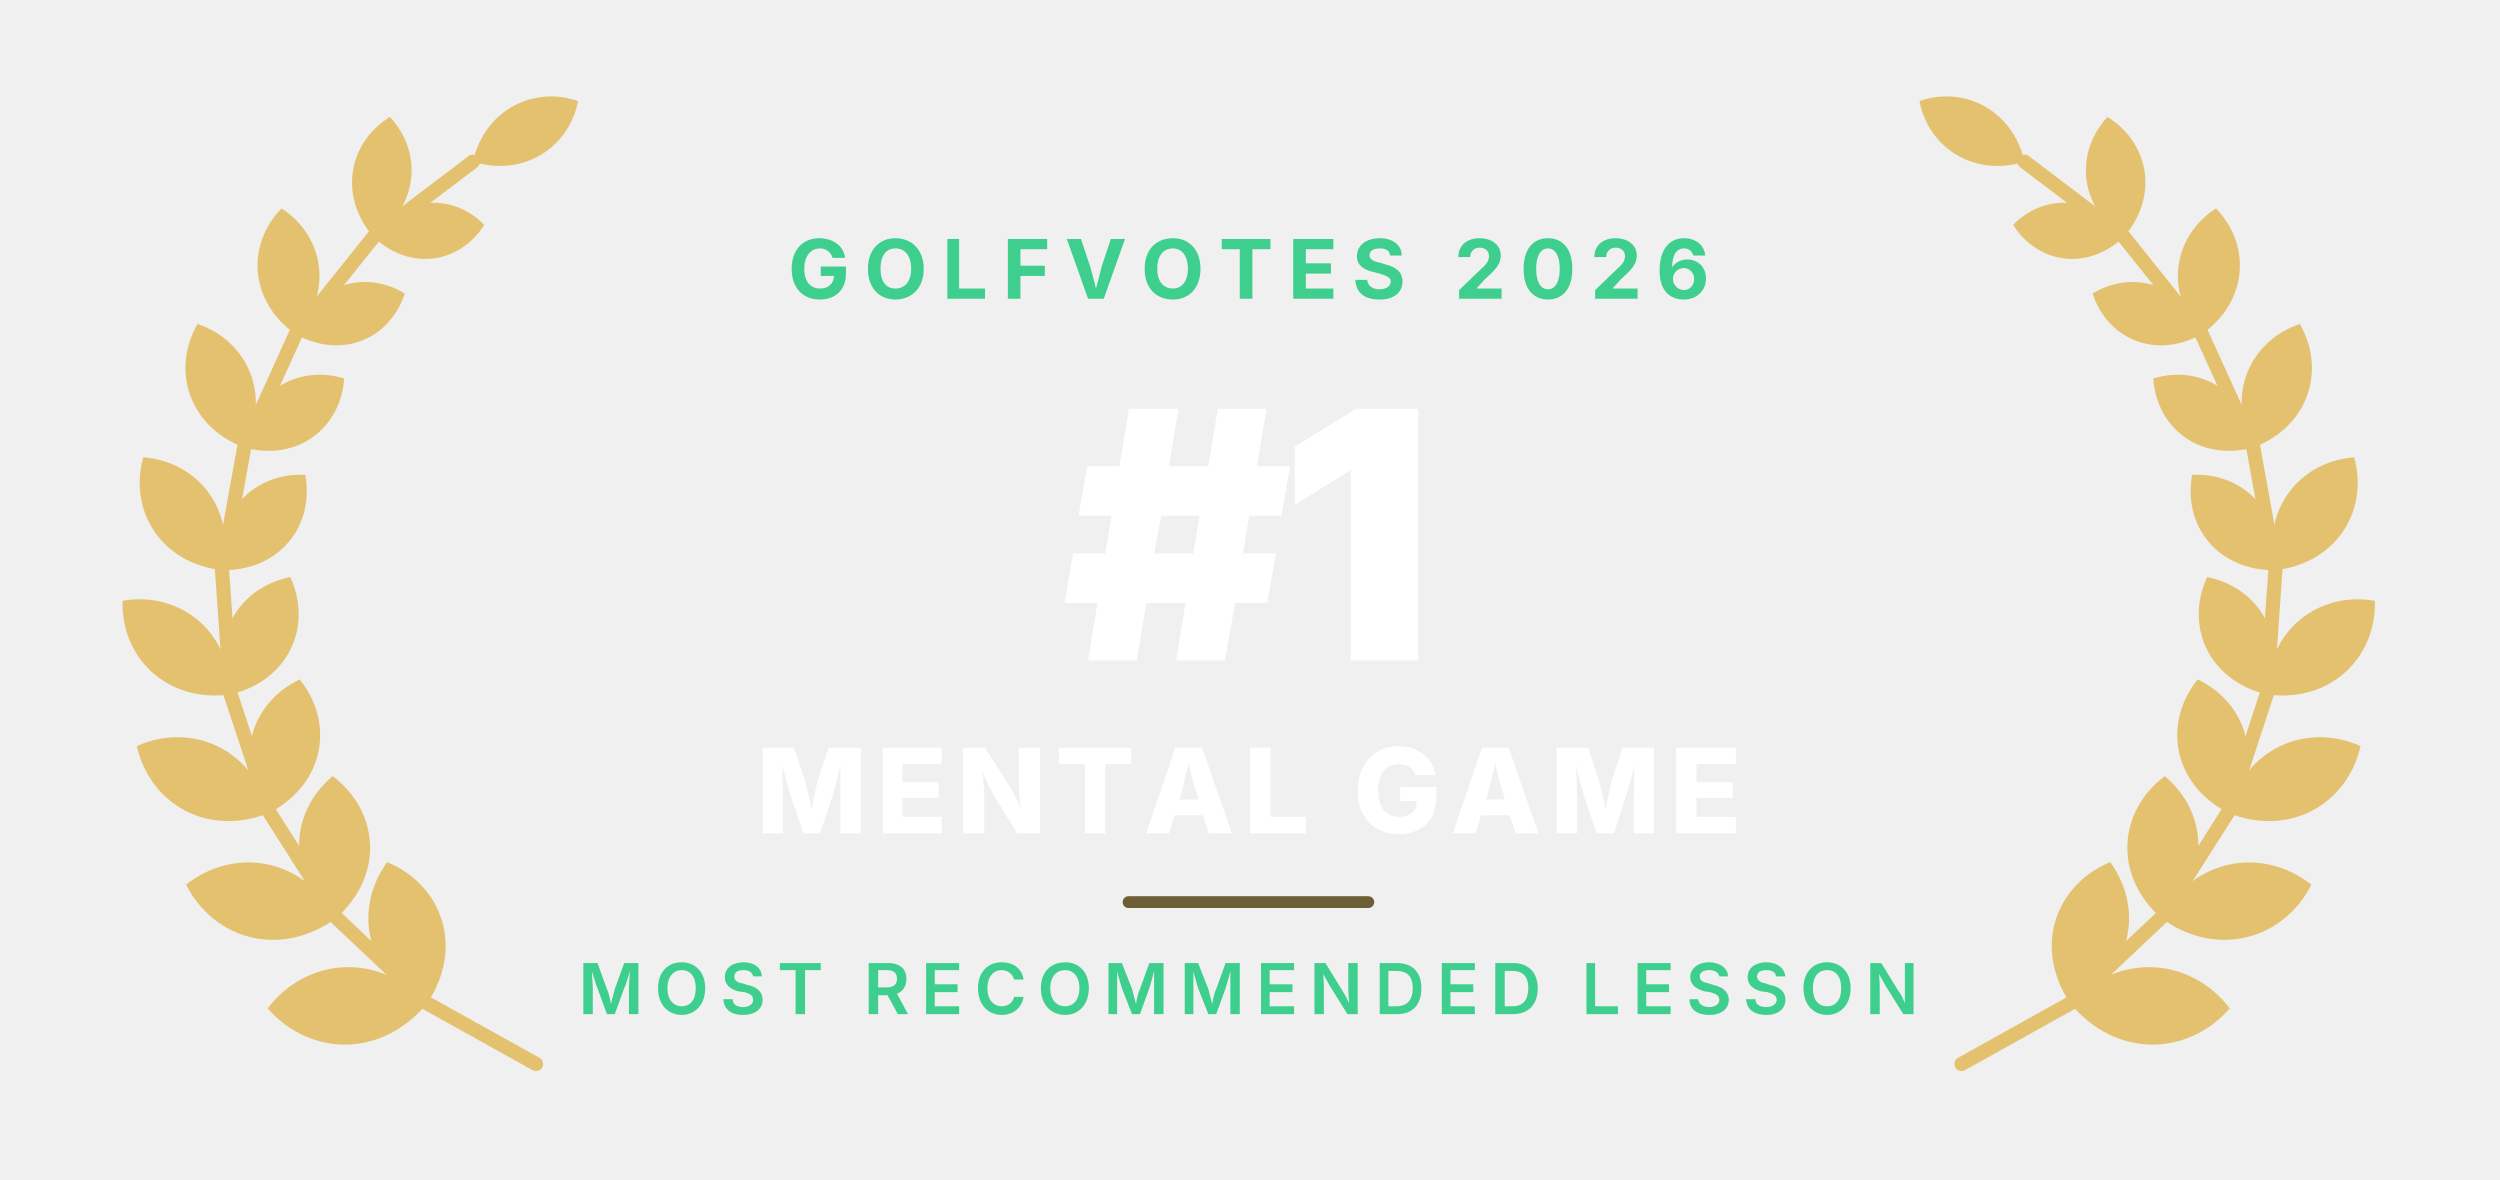
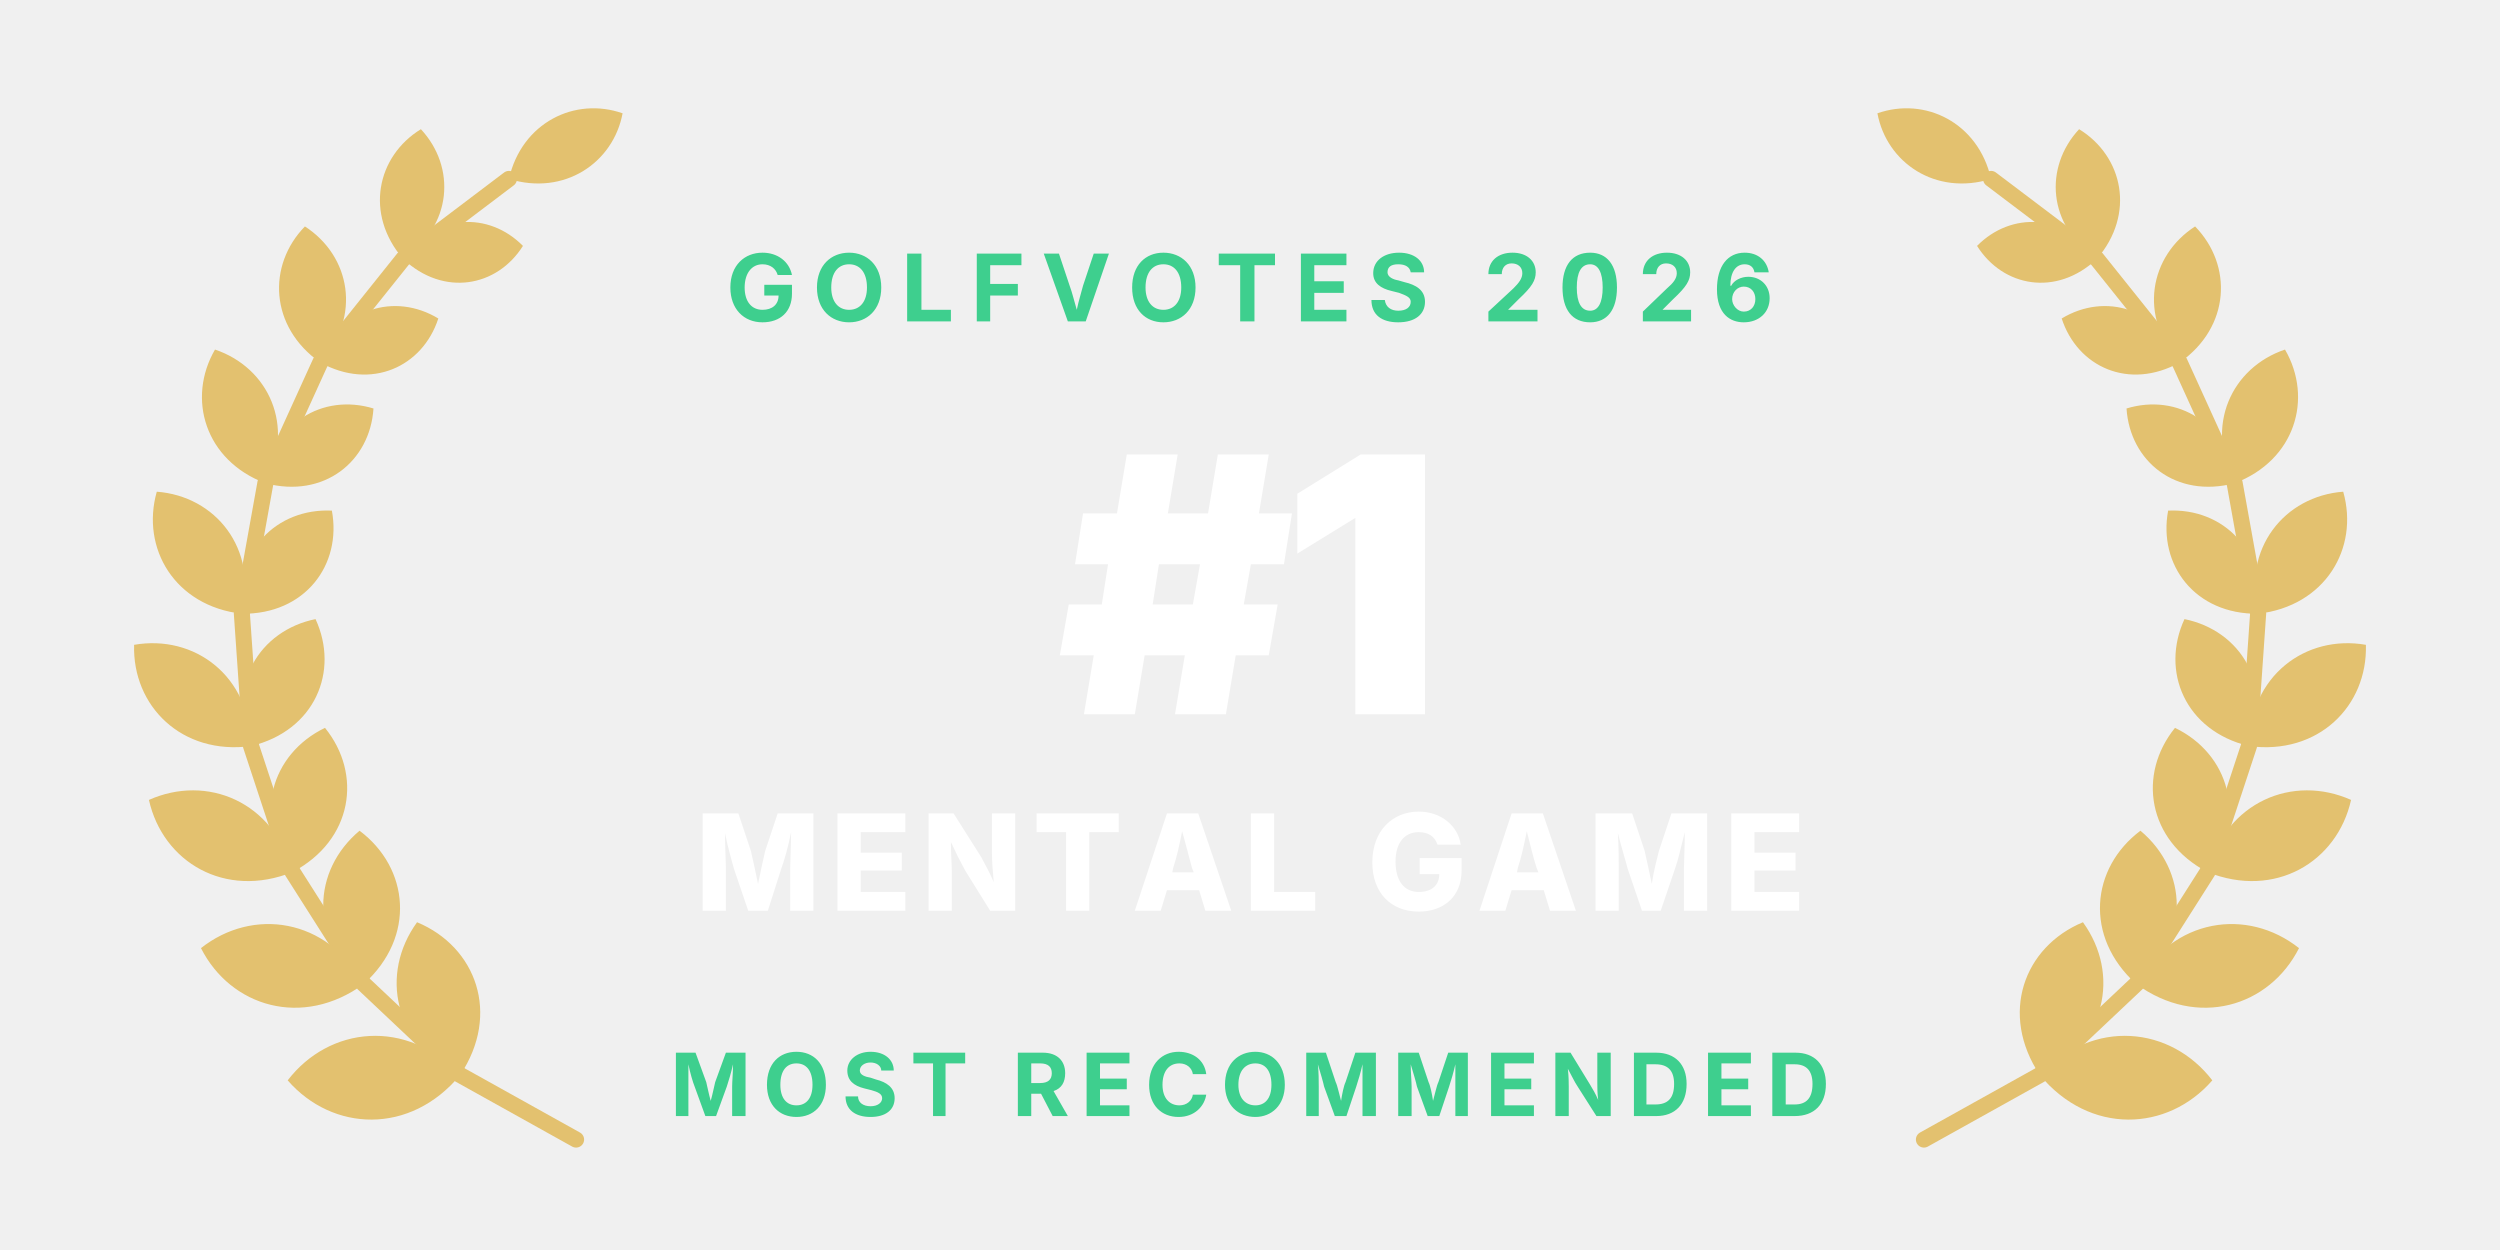
- <svg xmlns="http://www.w3.org/2000/svg" width="318" height="150" viewBox="0 0 318 150" role="img">
-   <path d="M68.18 135.34 L54.33 127.63 L42.81 116.76 L34.30 103.38 L29.35 88.33 L28.24 72.53 L31.06 56.93 L37.61 42.51 L47.51 30.14 L60.15 20.57M249.50 135.34 L263.34 127.63 L274.87 116.76 L283.37 103.38 L288.32 88.33 L289.43 72.53 L286.62 56.93 L280.06 42.51 L270.16 30.14 L257.52 20.57" fill="none" stroke="#E3C16F" stroke-width="1.8" stroke-linecap="round" />
-   <path d="M54.33 127.63C48.03 120.92 38.92 121.89 34.04 128.26C39.31 134.31 48.46 134.72 54.33 127.63ZM54.33 127.63C59.12 120.46 56.20 112.55 49.25 109.66C44.84 115.76 46.50 124.02 54.33 127.63ZM42.81 116.76C38.50 108.98 29.74 107.73 23.67 112.53C27.16 119.45 35.63 122.00 42.81 116.76ZM42.81 116.76C48.99 111.18 48.13 103.08 42.32 98.73C36.74 103.39 36.33 111.52 42.81 116.76ZM34.30 103.38C32.12 95.10 24.23 91.85 17.41 94.90C19.04 102.19 26.35 106.58 34.30 103.38ZM34.30 103.38C41.40 99.63 42.52 91.87 38.12 86.42C31.80 89.46 29.49 96.96 34.30 103.38ZM29.35 88.33C29.27 80.08 22.68 75.19 15.59 76.42C15.38 83.61 21.17 89.44 29.35 88.33ZM29.35 88.33C36.86 86.51 39.75 79.53 36.92 73.40C30.31 74.74 26.38 81.19 29.35 88.33ZM28.24 72.53C30.12 64.82 25.13 58.70 18.23 58.17C16.34 64.82 20.36 71.62 28.24 72.53ZM28.24 72.53C35.68 72.60 40.02 66.77 38.83 60.40C32.35 60.08 27.16 65.17 28.24 72.53ZM31.06 56.93C34.62 50.20 31.42 43.33 25.13 41.21C21.80 46.96 23.93 54.23 31.06 56.93ZM31.06 56.93C37.96 58.76 43.37 54.36 43.77 48.14C37.81 46.32 31.78 49.83 31.06 56.93ZM37.61 42.51C42.51 37.09 41.15 29.96 35.81 26.51C31.36 31.06 31.63 38.32 37.61 42.51ZM37.61 42.51C43.59 45.83 49.66 43.01 51.49 37.33C46.39 34.24 39.96 36.08 37.61 42.51ZM47.51 30.14C53.33 26.27 53.75 19.33 49.60 14.88C44.41 18.05 42.95 24.85 47.51 30.14ZM47.51 30.14C52.28 34.62 58.56 33.43 61.60 28.60C57.59 24.53 51.20 24.73 47.51 30.14ZM60.15 20.57C66.66 22.59 72.42 18.68 73.52 12.86C67.93 10.89 61.66 13.93 60.15 20.57ZM263.34 127.63C269.21 134.72 278.37 134.31 283.63 128.26C278.75 121.89 269.64 120.92 263.34 127.63ZM263.34 127.63C271.17 124.02 272.83 115.76 268.42 109.66C261.47 112.55 258.55 120.46 263.34 127.63ZM274.87 116.76C282.04 122.00 290.51 119.45 294.01 112.53C287.93 107.73 279.17 108.98 274.87 116.76ZM274.87 116.76C281.34 111.52 280.93 103.39 275.36 98.73C269.54 103.08 268.68 111.18 274.87 116.76ZM283.37 103.38C291.32 106.58 298.63 102.19 300.26 94.90C293.44 91.85 285.55 95.10 283.37 103.38ZM283.37 103.38C288.18 96.96 285.87 89.46 279.55 86.42C275.15 91.87 276.27 99.63 283.37 103.38ZM288.32 88.33C296.50 89.44 302.29 83.61 302.08 76.42C295.00 75.19 288.40 80.08 288.32 88.33ZM288.32 88.33C291.29 81.19 287.36 74.74 280.75 73.40C277.92 79.53 280.81 86.51 288.32 88.33ZM289.43 72.53C297.31 71.62 301.33 64.82 299.44 58.17C292.54 58.70 287.55 64.82 289.43 72.53ZM289.43 72.53C290.51 65.17 285.32 60.08 278.84 60.40C277.66 66.77 281.99 72.60 289.43 72.53ZM286.62 56.93C293.74 54.23 295.87 46.96 292.54 41.21C286.25 43.33 283.05 50.20 286.62 56.93ZM286.62 56.93C285.89 49.83 279.86 46.32 273.90 48.14C274.30 54.36 279.72 58.76 286.62 56.93ZM280.06 42.51C286.04 38.32 286.31 31.06 281.87 26.51C276.52 29.96 275.16 37.09 280.06 42.51ZM280.06 42.51C277.71 36.08 271.28 34.24 266.18 37.33C268.01 43.01 274.08 45.83 280.06 42.51ZM270.16 30.14C274.72 24.85 273.26 18.05 268.07 14.88C263.93 19.33 264.35 26.27 270.16 30.14ZM270.16 30.14C266.47 24.73 260.08 24.53 256.07 28.60C259.11 33.43 265.39 34.62 270.16 30.14ZM257.52 20.57C256.01 13.93 249.75 10.89 244.16 12.86C245.25 18.68 251.01 22.59 257.52 20.57Z" fill="#E3C16F" />
-   <rect x="142.8" y="114" width="32" height="1.5" rx=".75" fill="#6E5E35" />
-   <path d="M104.3 38.1C106.2 38.1 107.6 36.9 107.6 34.9L107.6 33.9L104.4 33.9L104.4 35.1L106.1 35.1C106 36.1 105.4 36.7 104.3 36.7C103.1 36.7 102.3 35.8 102.3 34.2C102.3 32.6 103.1 31.6 104.3 31.6C105.1 31.6 105.7 32.1 105.9 32.8L107.5 32.8C107.3 31.3 106 30.3 104.2 30.3C102.2 30.3 100.7 31.7 100.7 34.2C100.7 36.6 102.1 38.1 104.3 38.1ZM113.9 38.1C115.9 38.1 117.5 36.7 117.5 34.2C117.5 31.7 115.9 30.3 113.9 30.3C111.9 30.3 110.4 31.7 110.4 34.2C110.4 36.7 111.9 38.1 113.9 38.1ZM113.9 36.7C112.7 36.7 112 35.8 112 34.2C112 32.5 112.7 31.6 113.9 31.6C115.1 31.6 115.9 32.5 115.9 34.2C115.9 35.8 115.1 36.7 113.9 36.7ZM120.5 38L125.3 38L125.3 36.7L122 36.7L122 30.4L120.5 30.4ZM128.2 38L129.8 38L129.8 35.1L132.9 35.1L132.9 33.8L129.8 33.8L129.8 31.7L133.2 31.7L133.2 30.4L128.2 30.4ZM138.4 38L140.4 38L143.1 30.4L141.3 30.4L140.1 34C139.9 34.8 139.7 35.7 139.4 36.7C139.2 35.7 138.9 34.8 138.7 34L137.5 30.4L135.7 30.4ZM149.2 38.1C151.2 38.1 152.7 36.7 152.7 34.2C152.7 31.7 151.2 30.3 149.2 30.3C147.1 30.3 145.6 31.7 145.6 34.2C145.6 36.7 147.1 38.1 149.2 38.1ZM149.2 36.7C148 36.7 147.2 35.8 147.2 34.2C147.2 32.5 148 31.6 149.2 31.6C150.3 31.6 151.1 32.5 151.1 34.2C151.1 35.8 150.3 36.7 149.2 36.7ZM155.4 31.7L157.7 31.7L157.7 38L159.3 38L159.3 31.7L161.6 31.7L161.6 30.4L155.4 30.4ZM164.5 38L169.6 38L169.6 36.7L166.1 36.7L166.1 34.8L169.3 34.8L169.3 33.5L166.1 33.5L166.1 31.7L169.6 31.7L169.6 30.4L164.5 30.4ZM175.5 38.1C177.3 38.1 178.4 37.2 178.4 35.8C178.4 34.5 177.4 33.9 176.1 33.6L175.5 33.4C174.8 33.3 174.2 33 174.2 32.5C174.2 31.9 174.7 31.6 175.5 31.6C176.3 31.6 176.8 31.9 176.8 32.5L178.3 32.5C178.3 31.2 177.2 30.3 175.5 30.3C173.8 30.3 172.6 31.2 172.6 32.6C172.6 33.7 173.4 34.3 174.7 34.6L175.5 34.8C176.4 35.1 176.9 35.3 176.9 35.8C176.9 36.4 176.3 36.8 175.5 36.8C174.6 36.8 174 36.4 173.9 35.6L172.4 35.6C172.5 37.3 173.6 38.1 175.5 38.1ZM185.6 38L191 38L191 36.7L187.8 36.7L187.8 36.7L188.9 35.5C190.5 34.1 190.9 33.4 190.9 32.5C190.9 31.2 189.8 30.3 188.2 30.3C186.6 30.3 185.5 31.2 185.5 32.7L187 32.7C187 32 187.5 31.5 188.2 31.5C188.9 31.5 189.4 31.9 189.4 32.6C189.4 33.2 189 33.7 188.3 34.3L185.6 36.9ZM196.9 38.1C198.8 38.1 200 36.7 200 34.2C200 31.7 198.8 30.3 196.9 30.3C195 30.3 193.8 31.7 193.8 34.2C193.8 36.7 195 38.1 196.9 38.1ZM196.9 36.8C196 36.8 195.4 35.9 195.4 34.2C195.4 32.5 196 31.6 196.9 31.6C197.8 31.6 198.4 32.5 198.4 34.2C198.4 35.9 197.8 36.8 196.9 36.8ZM202.9 38L208.3 38L208.3 36.7L205.1 36.7L205.1 36.7L206.2 35.5C207.8 34.1 208.2 33.4 208.2 32.5C208.2 31.2 207.1 30.3 205.5 30.3C203.9 30.3 202.8 31.2 202.8 32.7L204.3 32.7C204.3 32 204.8 31.5 205.5 31.5C206.2 31.5 206.7 31.9 206.7 32.6C206.7 33.2 206.3 33.7 205.6 34.3L202.9 36.9ZM214.2 38.1C215.8 38.1 217 37 217 35.4C217 34 216 33 214.6 33C213.8 33 213.1 33.4 212.7 34L212.7 34C212.7 32.5 213.2 31.6 214.2 31.6C214.8 31.6 215.2 31.9 215.4 32.5L216.9 32.5C216.8 31.2 215.7 30.3 214.2 30.3C212.3 30.3 211.1 31.8 211.1 34.4C211.1 37.2 212.6 38.1 214.2 38.1ZM214.2 36.9C213.4 36.9 212.8 36.2 212.8 35.5C212.8 34.7 213.4 34.1 214.2 34.1C214.9 34.1 215.5 34.7 215.5 35.5C215.5 36.3 214.9 36.9 214.2 36.9Z" fill="#3ECF8E" />
-   <path d="M149.6 84L155.8 84L157.1 76.7L161.2 76.7L162.3 70.4L158.1 70.4L158.9 65.6L163 65.6L164.1 59.3L159.9 59.3L161.1 52L154.9 52L153.7 59.3L148.7 59.3L149.9 52L143.6 52L142.4 59.3L138.3 59.3L137.2 65.6L141.4 65.6L140.6 70.4L136.5 70.4L135.4 76.7L139.6 76.7L138.4 84L144.6 84L145.8 76.7L150.8 76.7ZM146.8 70.4L147.7 65.6L152.6 65.6L151.8 70.4ZM180.4 52L172.5 52L164.7 56.8L164.7 64.2L171.8 59.8L171.8 59.8L171.8 84L180.4 84Z" fill="#FFFFFF" />
-   <path d="M97 106L99.6 106L99.6 101.3C99.6 100.5 99.5 98.8 99.5 97.3C99.9 98.9 100.3 100.5 100.6 101.3L102.2 106L104.3 106L105.9 101.3C106.1 100.5 106.6 98.8 106.9 97.2C106.9 98.7 106.9 100.5 106.9 101.3L106.9 106L109.5 106L109.5 95.1L105.4 95.1L104 99.3C103.8 100.1 103.5 101.6 103.2 103C103 101.6 102.6 100.1 102.4 99.3L101 95.1L97 95.1ZM112.3 106L119.8 106L119.8 103.9L114.8 103.9L114.8 101.5L119.4 101.5L119.4 99.5L114.8 99.5L114.8 97.2L119.8 97.2L119.8 95.1L112.3 95.1ZM122.5 106L125.2 106L125.2 101.5C125.2 100.8 125.1 99.6 125 98.3C125.6 99.6 126 100.4 126.6 101.5L129.4 106L132.3 106L132.3 95.1L129.6 95.1L129.6 99.7C129.6 100.5 129.7 101.7 129.8 102.8C129.3 101.6 128.9 100.8 128.4 100L125.3 95.1L122.5 95.1ZM134.7 97.2L138 97.2L138 106L140.6 106L140.6 97.2L143.9 97.2L143.9 95.1L134.7 95.1ZM145.8 106L148.7 106L149.4 103.7L153 103.7L153.8 106L156.7 106L152.9 95.1L149.5 95.1ZM150 101.7L150.2 101.2C150.5 100 150.8 98.6 151.2 97.1C151.5 98.6 151.9 100 152.3 101.2L152.4 101.7ZM159 106L166.1 106L166.1 103.9L161.6 103.9L161.6 95.1L159 95.1ZM177.9 106.1C180.7 106.1 182.7 104.4 182.7 101.5L182.7 100.1L178.1 100.1L178.1 101.9L180.2 101.9C180.2 103.1 179.4 103.9 178 103.9C176.3 103.9 175.3 102.7 175.3 100.5C175.3 98.4 176.4 97.2 177.9 97.2C179 97.2 179.8 97.7 180 98.6L182.6 98.6C182.3 96.5 180.4 94.9 177.9 94.9C175 94.9 172.7 97 172.7 100.6C172.7 104 174.8 106.1 177.9 106.1ZM184.8 106L187.7 106L188.4 103.7L192 103.7L192.8 106L195.7 106L191.9 95.1L188.5 95.1ZM189 101.7L189.2 101.2C189.5 100 189.8 98.6 190.2 97.1C190.5 98.6 190.9 100 191.3 101.2L191.4 101.7ZM198 106L200.6 106L200.6 101.3C200.6 100.5 200.5 98.8 200.5 97.3C200.8 98.9 201.3 100.5 201.5 101.3L203.1 106L205.3 106L206.8 101.3C207.1 100.5 207.6 98.8 207.9 97.2C207.9 98.7 207.8 100.5 207.8 101.3L207.8 106L210.4 106L210.4 95.1L206.4 95.1L205 99.3C204.8 100.1 204.5 101.6 204.2 103C204 101.6 203.6 100.1 203.4 99.3L202 95.1L198 95.1ZM213.2 106L220.8 106L220.8 103.9L215.8 103.9L215.8 101.5L220.4 101.5L220.4 99.5L215.8 99.5L215.8 97.2L220.8 97.2L220.8 95.1L213.2 95.1Z" fill="#FFFFFF" />
-   <path d="M74.2 129L75.4 129L75.4 125.7C75.4 125.2 75.3 124.3 75.3 123.6C75.6 124.4 75.8 125.3 76 125.7L77.2 129L78.2 129L79.4 125.7C79.6 125.3 79.9 124.4 80.1 123.5C80.1 124.3 80 125.2 80 125.7L80 129L81.2 129L81.2 122.5L79.4 122.5L78.2 125.8C78.1 126.2 77.9 127 77.7 127.7C77.6 127 77.4 126.2 77.2 125.8L76 122.5L74.2 122.5ZM86.7 129.1C88.4 129.1 89.7 127.8 89.7 125.7C89.7 123.6 88.4 122.4 86.7 122.4C85 122.4 83.7 123.6 83.7 125.7C83.7 127.8 85 129.1 86.7 129.1ZM86.7 128C85.7 128 84.9 127.2 84.9 125.7C84.9 124.2 85.7 123.4 86.7 123.4C87.8 123.4 88.5 124.2 88.5 125.7C88.5 127.2 87.8 128 86.7 128ZM94.5 129.1C96.1 129.1 97 128.3 97 127.2C97 126 96.1 125.5 95.1 125.3L94.5 125.1C93.9 125 93.4 124.8 93.4 124.2C93.4 123.7 93.8 123.4 94.6 123.4C95.3 123.4 95.7 123.7 95.8 124.2L96.9 124.2C96.9 123.2 96 122.4 94.6 122.4C93.2 122.4 92.2 123.1 92.2 124.3C92.2 125.2 92.8 125.8 93.9 126.1L94.7 126.2C95.4 126.4 95.8 126.6 95.8 127.2C95.8 127.7 95.3 128.1 94.5 128.1C93.8 128.1 93.2 127.8 93.2 127.1L92 127.1C92.1 128.4 93 129.1 94.5 129.1ZM99.2 123.4L101.2 123.4L101.2 129L102.4 129L102.4 123.4L104.4 123.4L104.4 122.5L99.2 122.5ZM110.5 129L111.7 129L111.7 126.6L112.9 126.6L114.2 129L115.5 129L114.1 126.4C114.9 126.1 115.3 125.4 115.3 124.5C115.3 123.3 114.5 122.5 113 122.5L110.5 122.5ZM111.7 125.6L111.7 123.4L112.8 123.4C113.7 123.4 114.1 123.8 114.1 124.5C114.1 125.2 113.7 125.6 112.8 125.6ZM117.8 129L122 129L122 128L118.9 128L118.9 126.2L121.8 126.2L121.8 125.2L118.9 125.2L118.9 123.4L122 123.4L122 122.5L117.8 122.5ZM127.4 129.1C129 129.1 130 128.1 130.2 126.8L129 126.8C128.8 127.6 128.2 128 127.4 128C126.4 128 125.6 127.2 125.6 125.7C125.6 124.2 126.4 123.4 127.4 123.4C128.2 123.4 128.8 123.9 129 124.6L130.2 124.6C130 123.2 128.9 122.4 127.4 122.4C125.7 122.4 124.4 123.6 124.4 125.7C124.4 127.8 125.7 129.1 127.4 129.1ZM135.5 129.1C137.2 129.1 138.5 127.8 138.5 125.7C138.5 123.6 137.2 122.4 135.5 122.4C133.7 122.4 132.4 123.6 132.4 125.7C132.4 127.8 133.7 129.1 135.5 129.1ZM135.5 128C134.4 128 133.6 127.2 133.6 125.7C133.6 124.2 134.4 123.4 135.5 123.4C136.5 123.4 137.3 124.2 137.3 125.7C137.3 127.2 136.5 128 135.5 128ZM141 129L142.1 129L142.1 125.7C142.1 125.2 142.1 124.3 142.1 123.6C142.3 124.4 142.6 125.3 142.7 125.7L144 129L145 129L146.2 125.7C146.3 125.3 146.6 124.4 146.8 123.5C146.8 124.3 146.8 125.2 146.8 125.7L146.8 129L148 129L148 122.5L146.2 122.5L145 125.8C144.8 126.2 144.6 127 144.5 127.7C144.3 127 144.1 126.2 144 125.8L142.7 122.5L141 122.5ZM150.7 129L151.8 129L151.8 125.7C151.8 125.2 151.8 124.3 151.8 123.6C152 124.4 152.3 125.3 152.4 125.7L153.7 129L154.7 129L155.9 125.7C156 125.3 156.3 124.4 156.5 123.5C156.5 124.3 156.5 125.2 156.5 125.7L156.5 129L157.7 129L157.7 122.5L155.9 122.5L154.7 125.8C154.5 126.2 154.3 127 154.2 127.7C154 127 153.8 126.2 153.7 125.8L152.4 122.5L150.7 122.5ZM160.4 129L164.6 129L164.6 128L161.5 128L161.5 126.2L164.4 126.2L164.4 125.2L161.5 125.2L161.5 123.4L164.6 123.4L164.6 122.5L160.4 122.5ZM167.2 129L168.4 129L168.4 125.7C168.4 125.4 168.4 124.7 168.3 123.9C168.8 124.7 169 125.2 169.4 125.8L171.4 129L172.7 129L172.7 122.5L171.5 122.5L171.5 125.9C171.5 126.3 171.6 127 171.6 127.6C171.3 126.9 171 126.4 170.8 126.1L168.6 122.5L167.2 122.5ZM177.7 129C179.7 129 180.8 127.8 180.8 125.7C180.8 123.7 179.7 122.5 177.7 122.5L175.5 122.5L175.5 129ZM176.6 128L176.6 123.5L177.6 123.5C179 123.5 179.7 124.2 179.7 125.7C179.7 127.2 179 128 177.6 128ZM183.4 129L187.6 129L187.6 128L184.5 128L184.5 126.2L187.4 126.2L187.4 125.2L184.5 125.2L184.5 123.4L187.6 123.4L187.6 122.5L183.4 122.5ZM192.4 129C194.4 129 195.6 127.8 195.6 125.7C195.6 123.7 194.4 122.5 192.5 122.5L190.2 122.5L190.2 129ZM191.4 128L191.4 123.5L192.4 123.5C193.7 123.5 194.4 124.2 194.4 125.7C194.4 127.2 193.7 128 192.4 128ZM201.8 129L205.8 129L205.8 128L202.9 128L202.9 122.5L201.8 122.5ZM208.3 129L212.5 129L212.5 128L209.4 128L209.4 126.2L212.3 126.2L212.3 125.2L209.4 125.2L209.4 123.4L212.5 123.4L212.5 122.5L208.3 122.5ZM217.4 129.1C219 129.1 219.9 128.3 219.9 127.2C219.9 126 218.9 125.5 218 125.3L217.4 125.1C216.8 125 216.2 124.8 216.2 124.2C216.2 123.7 216.7 123.4 217.4 123.4C218.1 123.4 218.6 123.7 218.7 124.2L219.8 124.2C219.8 123.2 218.8 122.4 217.4 122.4C216.1 122.4 215 123.1 215 124.3C215 125.2 215.7 125.8 216.8 126.1L217.5 126.2C218.2 126.4 218.7 126.6 218.7 127.2C218.7 127.7 218.2 128.1 217.4 128.1C216.7 128.1 216.1 127.8 216 127.1L214.9 127.1C214.9 128.4 215.9 129.1 217.4 129.1ZM224.7 129.1C226.2 129.1 227.1 128.3 227.1 127.2C227.1 126 226.2 125.5 225.2 125.3L224.6 125.1C224.1 125 223.5 124.8 223.5 124.2C223.5 123.7 223.9 123.4 224.7 123.4C225.4 123.4 225.9 123.7 225.9 124.2L227.1 124.2C227 123.2 226.1 122.4 224.7 122.4C223.3 122.4 222.3 123.1 222.3 124.3C222.3 125.2 222.9 125.8 224 126.1L224.8 126.2C225.5 126.4 226 126.6 226 127.2C226 127.7 225.4 128.1 224.7 128.1C223.9 128.1 223.3 127.8 223.3 127.1L222.1 127.1C222.2 128.4 223.1 129.1 224.7 129.1ZM232.4 129.1C234.1 129.1 235.4 127.8 235.4 125.7C235.4 123.6 234.1 122.4 232.4 122.4C230.7 122.4 229.4 123.6 229.4 125.7C229.4 127.8 230.7 129.1 232.4 129.1ZM232.4 128C231.3 128 230.6 127.2 230.6 125.7C230.6 124.2 231.3 123.4 232.4 123.4C233.5 123.4 234.2 124.2 234.2 125.7C234.2 127.2 233.5 128 232.4 128ZM237.9 129L239.1 129L239.1 125.7C239.1 125.4 239.1 124.7 239 123.9C239.5 124.7 239.7 125.2 240.1 125.8L242.1 129L243.4 129L243.4 122.5L242.3 122.5L242.3 125.9C242.3 126.3 242.3 127 242.3 127.6C242 126.9 241.8 126.4 241.5 126.1L239.3 122.5L237.9 122.5Z" fill="#3ECF8E" />
+ <svg xmlns="http://www.w3.org/2000/svg" width="280" height="140" viewBox="0 0 280 140" role="img">
+   <path d="M64.52 127.63 L51.54 120.40 L40.74 110.21 L32.77 97.67 L28.12 83.56 L27.09 68.74 L29.72 54.12 L35.87 40.60 L45.15 29.00 L57.00 20.04M215.48 127.63 L228.46 120.40 L239.26 110.21 L247.23 97.67 L251.88 83.56 L252.91 68.74 L250.28 54.12 L244.13 40.60 L234.85 29.00 L223.00 20.04" fill="none" stroke="#E3C16F" stroke-width="1.8" stroke-linecap="round" />
+   <path d="M51.54 120.40C45.54 114.01 36.87 114.94 32.22 121.00C37.24 126.77 45.95 127.15 51.54 120.40ZM51.54 120.40C56.10 113.57 53.33 106.04 46.71 103.29C42.51 109.09 44.08 116.97 51.54 120.40ZM40.74 110.21C36.64 102.81 28.30 101.61 22.51 106.19C25.84 112.77 33.90 115.20 40.74 110.21ZM40.74 110.21C46.63 104.90 45.81 97.19 40.27 93.04C34.97 97.48 34.57 105.22 40.74 110.21ZM32.77 97.67C30.69 89.78 23.18 86.69 16.68 89.59C18.23 96.54 25.20 100.72 32.77 97.67ZM32.77 97.67C39.53 94.10 40.60 86.70 36.40 81.52C30.39 84.41 28.19 91.55 32.77 97.67ZM28.12 83.56C28.05 75.70 21.77 71.04 15.02 72.22C14.82 79.06 20.34 84.61 28.12 83.56ZM28.12 83.56C35.28 81.83 38.03 75.17 35.34 69.34C29.04 70.62 25.29 76.76 28.12 83.56ZM27.09 68.74C28.88 61.40 24.12 55.57 17.56 55.07C15.76 61.41 19.58 67.88 27.09 68.74ZM27.09 68.74C34.17 68.82 38.30 63.26 37.17 57.19C31.00 56.89 26.06 61.74 27.09 68.74ZM29.72 54.12C33.12 47.71 30.07 41.17 24.08 39.15C20.91 44.62 22.94 51.55 29.72 54.12ZM29.72 54.12C36.30 55.86 41.45 51.67 41.83 45.75C36.16 44.02 30.42 47.36 29.72 54.12ZM35.87 40.60C40.54 35.44 39.24 28.65 34.15 25.36C29.92 29.70 30.18 36.61 35.87 40.60ZM35.87 40.60C41.57 43.76 47.34 41.08 49.09 35.67C44.23 32.73 38.11 34.48 35.87 40.60ZM45.15 29.00C50.69 25.32 51.09 18.71 47.14 14.47C42.20 17.50 40.81 23.97 45.15 29.00ZM45.15 29.00C49.69 33.27 55.68 32.14 58.57 27.54C54.75 23.67 48.66 23.85 45.15 29.00ZM57.00 20.04C63.20 21.96 68.69 18.24 69.73 12.69C64.41 10.82 58.44 13.71 57.00 20.04ZM228.46 120.40C234.05 127.15 242.76 126.77 247.78 121.00C243.13 114.94 234.46 114.01 228.46 120.40ZM228.46 120.40C235.92 116.97 237.49 109.09 233.29 103.29C226.67 106.04 223.90 113.57 228.46 120.40ZM239.26 110.21C246.10 115.20 254.16 112.77 257.49 106.19C251.70 101.61 243.36 102.81 239.26 110.21ZM239.26 110.21C245.43 105.22 245.03 97.48 239.73 93.04C234.19 97.19 233.37 104.90 239.26 110.21ZM247.23 97.67C254.80 100.72 261.77 96.54 263.32 89.59C256.82 86.69 249.31 89.78 247.23 97.67ZM247.23 97.67C251.81 91.55 249.61 84.41 243.60 81.52C239.40 86.70 240.47 94.10 247.23 97.67ZM251.88 83.56C259.66 84.61 265.18 79.06 264.98 72.22C258.23 71.04 251.95 75.70 251.88 83.56ZM251.88 83.56C254.71 76.76 250.96 70.62 244.66 69.34C241.97 75.17 244.72 81.83 251.88 83.56ZM252.91 68.74C260.42 67.88 264.24 61.41 262.44 55.07C255.88 55.57 251.12 61.40 252.91 68.74ZM252.91 68.74C253.94 61.74 249.00 56.89 242.83 57.19C241.70 63.26 245.83 68.82 252.91 68.74ZM250.28 54.12C257.06 51.55 259.09 44.62 255.92 39.15C249.93 41.17 246.88 47.71 250.28 54.12ZM250.28 54.12C249.58 47.36 243.84 44.02 238.17 45.75C238.55 51.67 243.70 55.86 250.28 54.12ZM244.13 40.60C249.82 36.61 250.08 29.70 245.85 25.36C240.76 28.65 239.46 35.44 244.13 40.60ZM244.13 40.60C241.89 34.48 235.77 32.73 230.91 35.67C232.66 41.08 238.43 43.76 244.13 40.60ZM234.85 29.00C239.19 23.97 237.80 17.50 232.86 14.47C228.91 18.71 229.31 25.32 234.85 29.00ZM234.85 29.00C231.34 23.85 225.25 23.67 221.43 27.54C224.32 32.14 230.31 33.27 234.85 29.00ZM223.00 20.04C221.56 13.71 215.59 10.82 210.27 12.69C211.31 18.24 216.80 21.96 223.00 20.04Z" fill="#E3C16F" />
+   <path d="M85.4 36.1C87.4 36.1 88.7 34.9 88.7 32.9L88.7 31.9L85.6 31.9L85.6 33.1L87.2 33.1C87.2 34.1 86.5 34.7 85.4 34.7C84.2 34.7 83.4 33.8 83.4 32.2C83.4 30.6 84.2 29.6 85.4 29.6C86.3 29.6 86.9 30.1 87.1 30.8L88.7 30.8C88.4 29.3 87.1 28.3 85.4 28.3C83.4 28.3 81.8 29.7 81.8 32.2C81.8 34.6 83.3 36.1 85.4 36.1ZM95.1 36.1C97.1 36.1 98.7 34.7 98.7 32.2C98.7 29.7 97.1 28.3 95.1 28.3C93.1 28.3 91.5 29.7 91.5 32.2C91.5 34.7 93.1 36.1 95.1 36.1ZM95.1 34.7C93.9 34.7 93.1 33.8 93.1 32.2C93.1 30.5 93.9 29.6 95.1 29.6C96.3 29.6 97.1 30.5 97.1 32.2C97.1 33.8 96.3 34.7 95.1 34.7ZM101.6 36L106.5 36L106.5 34.7L103.2 34.7L103.2 28.4L101.6 28.4ZM109.4 36L110.9 36L110.9 33.1L114 33.1L114 31.8L110.9 31.8L110.9 29.7L114.4 29.7L114.4 28.4L109.4 28.4ZM119.6 36L121.6 36L124.2 28.4L122.5 28.4L121.3 32C121.1 32.8 120.8 33.7 120.6 34.7C120.3 33.7 120.1 32.8 119.8 32L118.6 28.4L116.9 28.4ZM130.3 36.1C132.3 36.1 133.9 34.7 133.9 32.2C133.9 29.7 132.3 28.3 130.3 28.3C128.3 28.3 126.8 29.7 126.8 32.2C126.8 34.7 128.3 36.1 130.3 36.1ZM130.3 34.7C129.1 34.7 128.3 33.8 128.3 32.2C128.3 30.5 129.1 29.6 130.3 29.6C131.5 29.6 132.3 30.5 132.3 32.2C132.3 33.8 131.5 34.7 130.3 34.7ZM136.5 29.7L138.9 29.7L138.9 36L140.5 36L140.5 29.7L142.8 29.7L142.8 28.4L136.5 28.4ZM145.7 36L150.8 36L150.8 34.7L147.2 34.7L147.2 32.8L150.5 32.8L150.5 31.5L147.2 31.5L147.2 29.7L150.8 29.7L150.8 28.4L145.7 28.4ZM156.6 36.1C158.5 36.1 159.6 35.2 159.6 33.8C159.6 32.5 158.6 31.9 157.3 31.6L156.6 31.4C156 31.3 155.4 31 155.4 30.5C155.4 29.9 155.8 29.6 156.6 29.6C157.4 29.6 157.9 29.9 158 30.5L159.5 30.5C159.5 29.2 158.4 28.3 156.7 28.3C155 28.3 153.8 29.2 153.8 30.6C153.8 31.7 154.6 32.3 155.9 32.6L156.7 32.8C157.5 33.1 158 33.3 158 33.8C158 34.4 157.5 34.8 156.6 34.8C155.8 34.8 155.2 34.4 155.1 33.6L153.6 33.6C153.6 35.3 154.8 36.1 156.6 36.1ZM166.7 36L172.2 36L172.2 34.7L168.9 34.7L168.9 34.7L170.1 33.5C171.6 32.1 172 31.4 172 30.5C172 29.2 171 28.3 169.4 28.3C167.8 28.3 166.7 29.2 166.7 30.7L168.2 30.7C168.2 30 168.6 29.5 169.3 29.5C170 29.5 170.5 29.9 170.5 30.6C170.5 31.2 170.1 31.7 169.5 32.3L166.7 34.9ZM178.1 36.1C180 36.1 181.1 34.7 181.1 32.2C181.1 29.7 180 28.3 178.1 28.3C176.1 28.3 175 29.7 175 32.2C175 34.7 176.1 36.1 178.1 36.1ZM178.1 34.8C177.1 34.8 176.6 33.9 176.6 32.2C176.6 30.5 177.1 29.6 178.1 29.6C179 29.6 179.5 30.5 179.5 32.2C179.5 33.9 179 34.8 178.1 34.8ZM184 36L189.4 36L189.4 34.7L186.2 34.7L186.2 34.7L187.4 33.5C188.9 32.1 189.3 31.4 189.3 30.5C189.3 29.2 188.3 28.3 186.7 28.3C185.1 28.3 184 29.2 184 30.7L185.5 30.7C185.5 30 185.9 29.5 186.6 29.5C187.3 29.5 187.8 29.9 187.8 30.6C187.8 31.2 187.4 31.7 186.7 32.3L184 34.9ZM195.3 36.1C197 36.1 198.2 35 198.2 33.4C198.2 32 197.2 31 195.8 31C195 31 194.2 31.4 193.9 32L193.8 32C193.8 30.5 194.4 29.6 195.4 29.6C196 29.6 196.4 29.9 196.5 30.5L198.1 30.5C197.9 29.2 196.9 28.3 195.4 28.3C193.5 28.3 192.3 29.8 192.3 32.4C192.3 35.2 193.8 36.1 195.3 36.1ZM195.3 34.9C194.6 34.9 194 34.2 194 33.5C194 32.7 194.6 32.1 195.3 32.1C196.1 32.1 196.6 32.7 196.6 33.5C196.6 34.3 196.1 34.9 195.3 34.9Z" fill="#3ECF8E" />
+   <path d="M131.6 80L137.3 80L138.4 73.4L142.1 73.4L143.1 67.7L139.3 67.7L140.1 63.2L143.8 63.2L144.7 57.5L141 57.5L142.1 50.9L136.4 50.9L135.3 57.5L130.8 57.5L131.9 50.9L126.2 50.9L125.1 57.5L121.3 57.5L120.4 63.2L124.1 63.2L123.4 67.7L119.7 67.7L118.7 73.4L122.5 73.4L121.4 80L127.1 80L128.2 73.4L132.7 73.4ZM129.1 67.7L129.8 63.2L134.4 63.2L133.6 67.7ZM159.6 50.9L152.4 50.9L145.3 55.3L145.3 62L151.8 58L151.8 58L151.8 80L159.6 80Z" fill="#FFFFFF" />
+   <path d="M78.7 102L81.3 102L81.3 97.3C81.3 96.5 81.2 94.8 81.2 93.3C81.5 94.9 82 96.5 82.2 97.3L83.8 102L86 102L87.5 97.3C87.8 96.5 88.3 94.8 88.6 93.2C88.6 94.7 88.5 96.5 88.5 97.3L88.5 102L91.1 102L91.1 91.1L87.1 91.1L85.7 95.3C85.5 96.1 85.2 97.6 84.9 99C84.6 97.6 84.3 96.1 84.1 95.3L82.7 91.1L78.7 91.1ZM93.8 102L101.4 102L101.4 99.9L96.4 99.9L96.4 97.5L101 97.5L101 95.5L96.4 95.5L96.4 93.2L101.4 93.2L101.4 91.1L93.8 91.1ZM104 102L106.6 102L106.6 97.5C106.6 96.8 106.5 95.6 106.5 94.3C107.1 95.6 107.5 96.4 108.1 97.5L110.9 102L113.7 102L113.7 91.1L111.1 91.1L111.1 95.7C111.1 96.5 111.2 97.7 111.3 98.8C110.8 97.6 110.3 96.8 109.9 96L106.8 91.1L104 91.1ZM116.1 93.2L119.4 93.2L119.4 102L122 102L122 93.2L125.3 93.2L125.3 91.1L116.1 91.1ZM127.1 102L130 102L130.7 99.7L134.3 99.7L135 102L137.9 102L134.2 91.1L130.7 91.1ZM131.3 97.7L131.4 97.2C131.8 96 132.1 94.6 132.4 93.1C132.8 94.6 133.2 96 133.5 97.2L133.7 97.7ZM140.1 102L147.3 102L147.3 99.9L142.7 99.9L142.7 91.1L140.1 91.1ZM158.9 102.1C161.7 102.1 163.7 100.4 163.7 97.5L163.7 96.1L159 96.1L159 97.9L161.2 97.9C161.2 99.1 160.4 99.9 158.9 99.9C157.3 99.9 156.3 98.7 156.3 96.5C156.3 94.4 157.3 93.2 158.9 93.2C160 93.2 160.7 93.7 161 94.6L163.6 94.6C163.3 92.5 161.4 90.9 158.9 90.9C156 90.9 153.7 93 153.7 96.6C153.7 100 155.8 102.1 158.9 102.1ZM165.7 102L168.6 102L169.3 99.7L172.9 99.7L173.6 102L176.5 102L172.8 91.1L169.3 91.1ZM169.9 97.7L170 97.2C170.4 96 170.7 94.6 171 93.1C171.4 94.6 171.7 96 172.1 97.2L172.3 97.7ZM178.7 102L181.3 102L181.3 97.3C181.3 96.5 181.3 94.8 181.2 93.3C181.6 94.9 182.1 96.5 182.3 97.3L183.9 102L186 102L187.6 97.3C187.9 96.5 188.3 94.8 188.7 93.2C188.7 94.7 188.6 96.5 188.6 97.3L188.6 102L191.2 102L191.2 91.1L187.2 91.1L185.8 95.3C185.6 96.1 185.2 97.6 185 99C184.7 97.6 184.4 96.1 184.2 95.3L182.8 91.1L178.7 91.1ZM193.9 102L201.5 102L201.5 99.9L196.5 99.9L196.5 97.5L201.1 97.5L201.1 95.5L196.5 95.5L196.5 93.2L201.5 93.2L201.5 91.1L193.9 91.1Z" fill="#FFFFFF" />
+   <path d="M75.7 125L77.1 125L77.1 121.7C77.1 121.1 77.1 120.1 77.1 119.2C77.3 120.2 77.6 121.2 77.8 121.7L79 125L80.2 125L81.4 121.7C81.6 121.1 81.9 120.1 82.1 119.2C82.1 120.1 82 121.1 82 121.7L82 125L83.5 125L83.5 117.9L81.3 117.9L80.1 121.2C80 121.6 79.8 122.6 79.6 123.3C79.4 122.6 79.2 121.6 79.1 121.2L77.9 117.9L75.7 117.9ZM89.2 125.1C91.1 125.1 92.5 123.8 92.5 121.5C92.5 119.1 91.1 117.8 89.2 117.8C87.3 117.8 85.9 119.1 85.9 121.5C85.9 123.8 87.3 125.1 89.2 125.1ZM89.2 123.8C88.1 123.8 87.4 123 87.4 121.5C87.4 119.9 88.1 119.1 89.2 119.1C90.3 119.1 91 119.9 91 121.5C91 123 90.3 123.8 89.2 123.8ZM97.5 125.1C99.2 125.1 100.2 124.3 100.2 123C100.2 121.8 99.3 121.2 98.1 120.9L97.5 120.7C96.9 120.6 96.3 120.4 96.3 119.9C96.3 119.4 96.8 119 97.5 119C98.2 119 98.7 119.4 98.7 119.9L100.1 119.9C100.1 118.7 99.1 117.8 97.5 117.8C96 117.8 94.9 118.7 94.9 119.9C94.9 121 95.6 121.6 96.8 121.9L97.6 122.1C98.3 122.3 98.8 122.5 98.8 123C98.8 123.5 98.3 123.9 97.5 123.9C96.7 123.9 96.1 123.5 96.1 122.8L94.7 122.8C94.7 124.3 95.8 125.1 97.5 125.1ZM102.3 119.1L104.5 119.1L104.5 125L105.9 125L105.9 119.1L108.1 119.1L108.1 117.9L102.3 117.9ZM114 125L115.5 125L115.5 122.5L116.6 122.5L117.9 125L119.6 125L118 122.2C118.9 121.9 119.3 121.2 119.3 120.2C119.3 118.8 118.4 117.9 116.8 117.9L114 117.9ZM115.5 121.3L115.5 119.1L116.5 119.1C117.4 119.1 117.8 119.5 117.8 120.2C117.8 120.9 117.4 121.3 116.5 121.3ZM121.7 125L126.5 125L126.5 123.8L123.2 123.8L123.2 122L126.2 122L126.2 120.8L123.2 120.8L123.2 119.1L126.5 119.1L126.5 117.9L121.7 117.9ZM132 125.1C133.8 125.1 134.9 123.9 135.1 122.6L133.6 122.6C133.5 123.3 132.9 123.8 132.1 123.8C131 123.8 130.2 123 130.2 121.5C130.2 120 130.9 119.1 132.1 119.1C132.9 119.1 133.5 119.6 133.6 120.3L135.1 120.3C134.9 118.7 133.6 117.8 132 117.8C130.2 117.8 128.7 119.1 128.7 121.5C128.7 123.8 130.1 125.1 132 125.1ZM140.6 125.1C142.4 125.1 143.9 123.8 143.9 121.5C143.9 119.1 142.4 117.8 140.6 117.8C138.7 117.8 137.2 119.1 137.2 121.5C137.2 123.8 138.7 125.1 140.6 125.1ZM140.6 123.8C139.5 123.8 138.7 123 138.7 121.5C138.7 119.9 139.5 119.1 140.6 119.1C141.7 119.1 142.4 119.9 142.4 121.5C142.4 123 141.7 123.8 140.6 123.8ZM146.3 125L147.7 125L147.7 121.7C147.7 121.1 147.7 120.1 147.6 119.2C147.9 120.2 148.2 121.2 148.3 121.7L149.5 125L150.8 125L151.9 121.7C152.1 121.1 152.4 120.1 152.6 119.2C152.6 120.1 152.6 121.1 152.6 121.7L152.6 125L154.1 125L154.1 117.9L151.8 117.9L150.7 121.2C150.5 121.6 150.3 122.6 150.2 123.3C150 122.6 149.8 121.6 149.6 121.2L148.5 117.9L146.3 117.9ZM156.6 125L158.1 125L158.1 121.7C158.1 121.1 158 120.1 158 119.2C158.3 120.2 158.6 121.2 158.7 121.7L159.9 125L161.2 125L162.3 121.7C162.5 121.1 162.8 120.1 163 119.2C163 120.1 163 121.1 163 121.7L163 125L164.4 125L164.4 117.9L162.2 117.9L161.1 121.2C160.9 121.6 160.7 122.6 160.5 123.3C160.4 122.6 160.2 121.6 160 121.2L158.9 117.9L156.6 117.9ZM167 125L171.8 125L171.8 123.8L168.5 123.8L168.5 122L171.5 122L171.5 120.8L168.5 120.8L168.5 119.1L171.8 119.1L171.8 117.9L167 117.9ZM174.2 125L175.7 125L175.7 121.7C175.7 121.3 175.7 120.6 175.6 119.7C176.1 120.6 176.3 121.1 176.7 121.7L178.8 125L180.4 125L180.4 117.9L178.9 117.9L178.9 121.3C178.9 121.8 178.9 122.5 179 123.2C178.7 122.5 178.4 122 178.1 121.5L175.9 117.9L174.2 117.9ZM185.5 125C187.6 125 188.9 123.7 188.9 121.4C188.9 119.2 187.6 117.9 185.5 117.9L183 117.9L183 125ZM184.4 123.7L184.4 119.2L185.4 119.2C186.8 119.2 187.5 119.9 187.5 121.4C187.5 123 186.8 123.7 185.4 123.7ZM191.3 125L196.1 125L196.1 123.8L192.8 123.8L192.8 122L195.8 122L195.8 120.8L192.8 120.8L192.8 119.1L196.1 119.1L196.1 117.9L191.3 117.9ZM201 125C203.2 125 204.5 123.7 204.5 121.4C204.5 119.2 203.2 117.9 201.1 117.9L198.5 117.9L198.5 125ZM200 123.7L200 119.2L201 119.2C202.3 119.2 203 119.9 203 121.4C203 123 202.3 123.7 201 123.7Z" fill="#3ECF8E" />
</svg>
